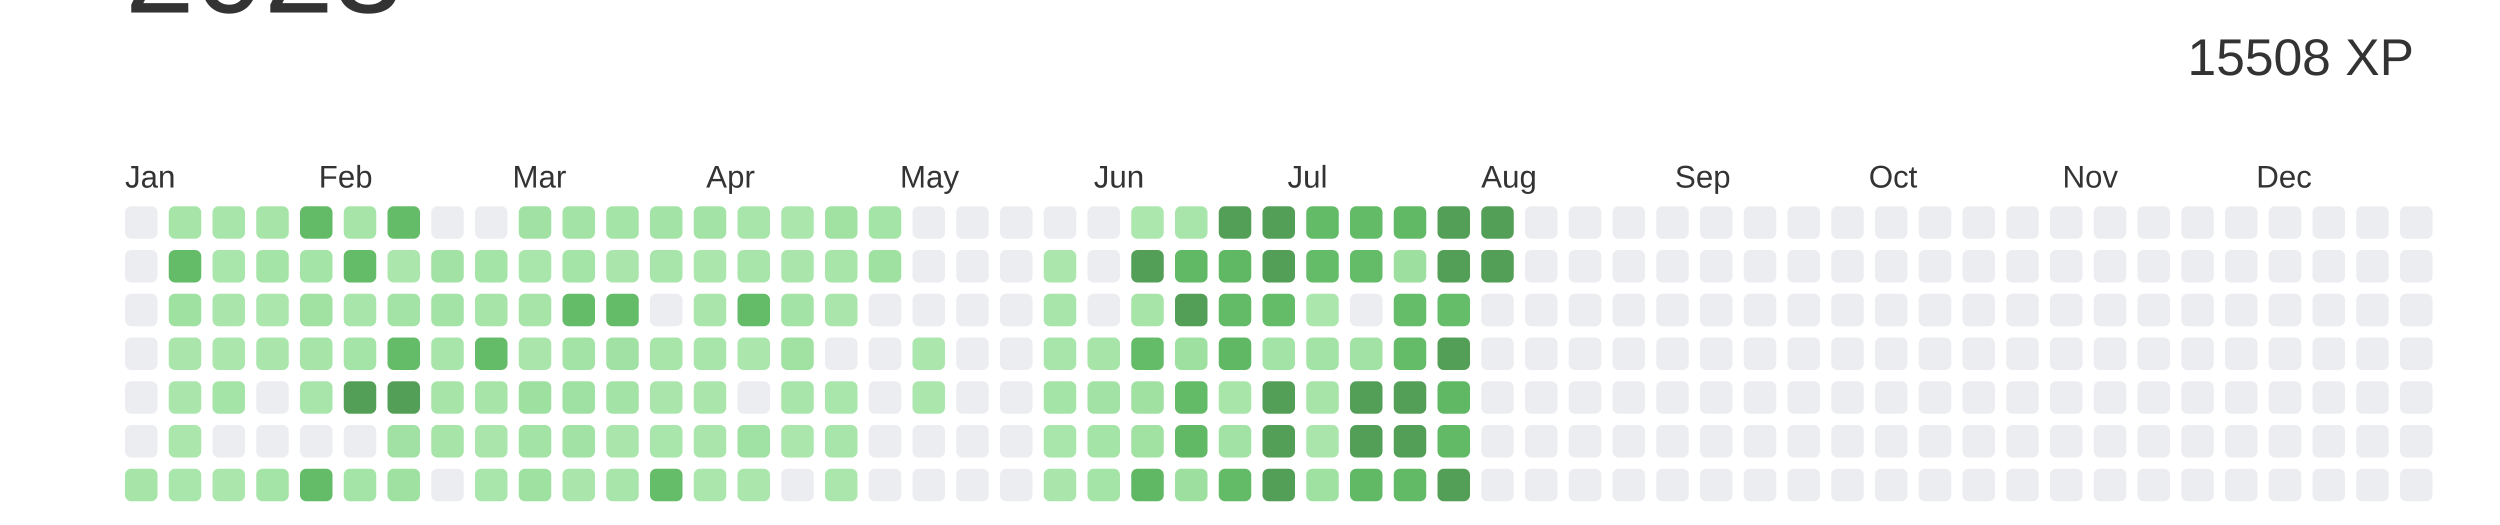
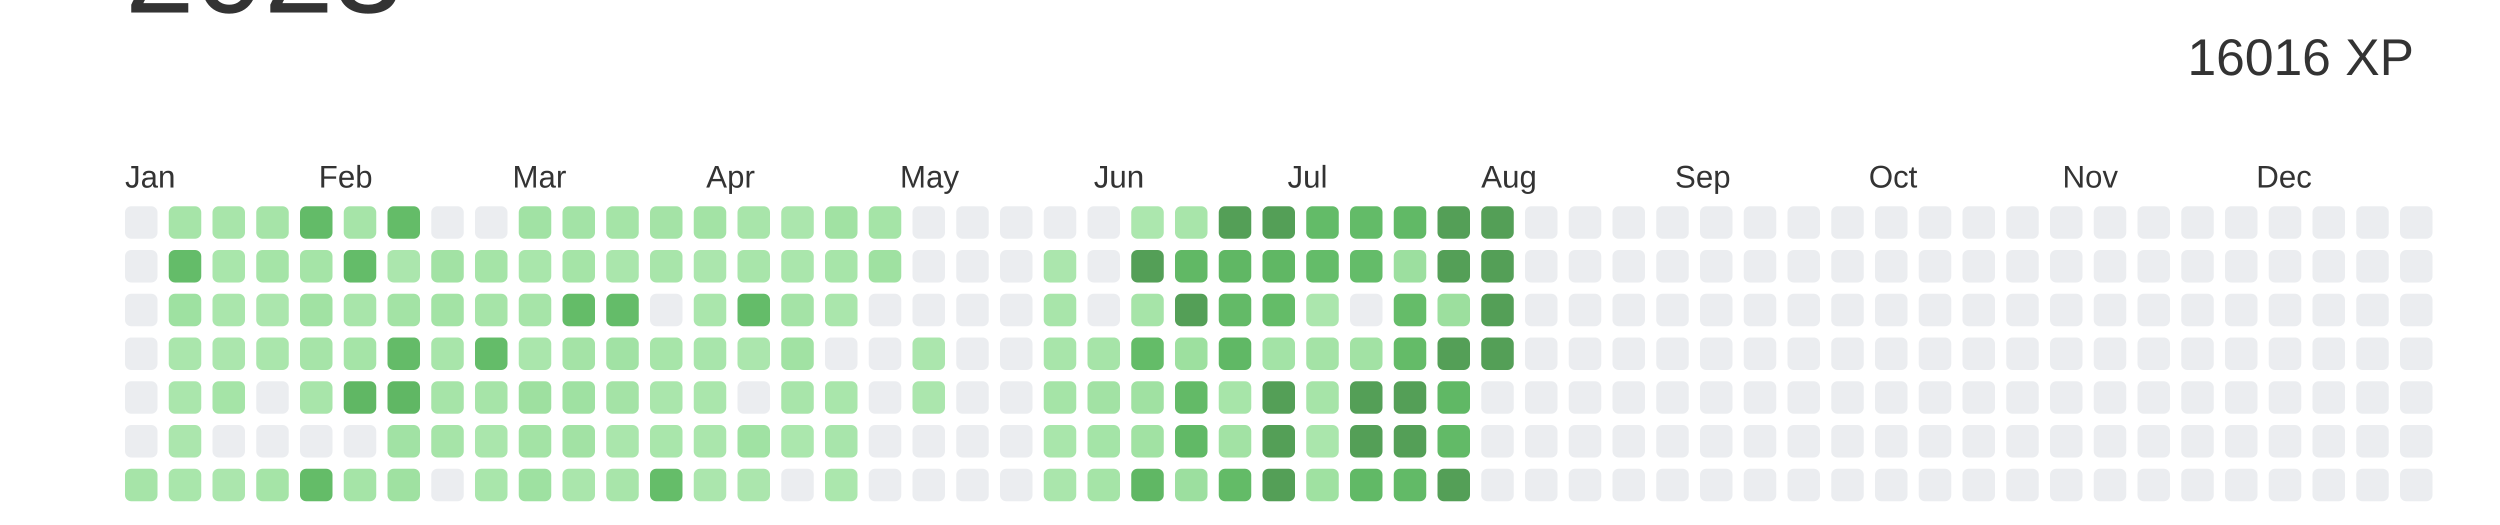
<svg xmlns="http://www.w3.org/2000/svg" baseProfile="full" height="42mm" version="1.1" viewBox="0,0,200,42" width="200mm">
  <defs />
  <rect fill="#ffffff" height="42" width="200" x="0" y="0" />
  <text alignment-baseline="hanging" fill="#333333" style="font-size:10.0px; font-family:Arial;" x="10" y="1">2023</text>
-   <text alignment-baseline="hanging" fill="#333333" style="font-size:4.125px; font-family:Arial;" x="175" y="6">15508 XP</text>
+   <text alignment-baseline="hanging" fill="#333333" style="font-size:4.125px; font-family:Arial;" x="175" y="6">16016 XP</text>
  <text fill="#333333" style="font-size:2.5px; font-family:Arial" x="10.0" y="15">Jan</text>
  <text fill="#333333" style="font-size:2.5px; font-family:Arial" x="25.5" y="15">Feb</text>
  <text fill="#333333" style="font-size:2.5px; font-family:Arial" x="41.0" y="15">Mar</text>
  <text fill="#333333" style="font-size:2.5px; font-family:Arial" x="56.5" y="15">Apr</text>
  <text fill="#333333" style="font-size:2.5px; font-family:Arial" x="72.0" y="15">May</text>
  <text fill="#333333" style="font-size:2.5px; font-family:Arial" x="87.5" y="15">Jun</text>
  <text fill="#333333" style="font-size:2.5px; font-family:Arial" x="103.0" y="15">Jul</text>
  <text fill="#333333" style="font-size:2.5px; font-family:Arial" x="118.5" y="15">Aug</text>
  <text fill="#333333" style="font-size:2.5px; font-family:Arial" x="134.0" y="15">Sep</text>
  <text fill="#333333" style="font-size:2.5px; font-family:Arial" x="149.5" y="15">Oct</text>
  <text fill="#333333" style="font-size:2.5px; font-family:Arial" x="165.0" y="15">Nov</text>
  <text fill="#333333" style="font-size:2.5px; font-family:Arial" x="180.5" y="15">Dec</text>
  <rect fill="#EBEDF0" height="2.6" rx="0.5" ry="0.5" width="2.6" x="10.0" y="16.5" />
  <rect fill="#EBEDF0" height="2.6" rx="0.5" ry="0.5" width="2.6" x="10.0" y="20.0" />
  <rect fill="#EBEDF0" height="2.6" rx="0.5" ry="0.5" width="2.6" x="10.0" y="23.5" />
  <rect fill="#EBEDF0" height="2.6" rx="0.5" ry="0.5" width="2.6" x="10.0" y="27.0" />
  <rect fill="#EBEDF0" height="2.6" rx="0.5" ry="0.5" width="2.6" x="10.0" y="30.5" />
  <rect fill="#EBEDF0" height="2.6" rx="0.5" ry="0.5" width="2.6" x="10.0" y="34.0" />
  <rect fill="#a6e4a8" height="2.6" rx="0.5" ry="0.5" width="2.6" x="10.0" y="37.5" />
  <rect fill="#a6e4a8" height="2.6" rx="0.5" ry="0.5" width="2.6" x="13.5" y="16.5" />
  <rect fill="#64bc69" height="2.6" rx="0.5" ry="0.5" width="2.6" x="13.5" y="20.0" />
  <rect fill="#9ee1a1" height="2.6" rx="0.5" ry="0.5" width="2.6" x="13.5" y="23.5" />
  <rect fill="#aae6ac" height="2.6" rx="0.5" ry="0.5" width="2.6" x="13.5" y="27.0" />
  <rect fill="#aae6ac" height="2.6" rx="0.5" ry="0.5" width="2.6" x="13.5" y="30.5" />
  <rect fill="#abe6ad" height="2.6" rx="0.5" ry="0.5" width="2.6" x="13.5" y="34.0" />
  <rect fill="#a9e6ab" height="2.6" rx="0.5" ry="0.5" width="2.6" x="13.5" y="37.5" />
  <rect fill="#a8e5aa" height="2.6" rx="0.5" ry="0.5" width="2.6" x="17.0" y="16.5" />
  <rect fill="#a9e6ab" height="2.6" rx="0.5" ry="0.5" width="2.6" x="17.0" y="20.0" />
  <rect fill="#aae6ac" height="2.6" rx="0.5" ry="0.5" width="2.6" x="17.0" y="23.5" />
  <rect fill="#abe6ad" height="2.6" rx="0.5" ry="0.5" width="2.6" x="17.0" y="27.0" />
  <rect fill="#a5e4a7" height="2.6" rx="0.5" ry="0.5" width="2.6" x="17.0" y="30.5" />
  <rect fill="#EBEDF0" height="2.6" rx="0.5" ry="0.5" width="2.6" x="17.0" y="34.0" />
  <rect fill="#abe6ad" height="2.6" rx="0.5" ry="0.5" width="2.6" x="17.0" y="37.5" />
  <rect fill="#a6e4a8" height="2.6" rx="0.5" ry="0.5" width="2.6" x="20.5" y="16.5" />
  <rect fill="#a5e4a7" height="2.6" rx="0.5" ry="0.5" width="2.6" x="20.5" y="20.0" />
  <rect fill="#abe6ad" height="2.6" rx="0.5" ry="0.5" width="2.6" x="20.5" y="23.5" />
  <rect fill="#aae6ac" height="2.6" rx="0.5" ry="0.5" width="2.6" x="20.5" y="27.0" />
  <rect fill="#EBEDF0" height="2.6" rx="0.5" ry="0.5" width="2.6" x="20.5" y="30.5" />
  <rect fill="#EBEDF0" height="2.6" rx="0.5" ry="0.5" width="2.6" x="20.5" y="34.0" />
  <rect fill="#a5e4a7" height="2.6" rx="0.5" ry="0.5" width="2.6" x="20.5" y="37.5" />
  <rect fill="#63bb68" height="2.6" rx="0.5" ry="0.5" width="2.6" x="24.0" y="16.5" />
  <rect fill="#a5e4a7" height="2.6" rx="0.5" ry="0.5" width="2.6" x="24.0" y="20.0" />
  <rect fill="#a1e2a3" height="2.6" rx="0.5" ry="0.5" width="2.6" x="24.0" y="23.5" />
  <rect fill="#a6e4a8" height="2.6" rx="0.5" ry="0.5" width="2.6" x="24.0" y="27.0" />
  <rect fill="#a8e5aa" height="2.6" rx="0.5" ry="0.5" width="2.6" x="24.0" y="30.5" />
  <rect fill="#EBEDF0" height="2.6" rx="0.5" ry="0.5" width="2.6" x="24.0" y="34.0" />
  <rect fill="#64bc68" height="2.6" rx="0.5" ry="0.5" width="2.6" x="24.0" y="37.5" />
  <rect fill="#a6e4a8" height="2.6" rx="0.5" ry="0.5" width="2.6" x="27.5" y="16.5" />
  <rect fill="#64bc69" height="2.6" rx="0.5" ry="0.5" width="2.6" x="27.5" y="20.0" />
  <rect fill="#a8e5aa" height="2.6" rx="0.5" ry="0.5" width="2.6" x="27.5" y="23.5" />
  <rect fill="#a5e4a7" height="2.6" rx="0.5" ry="0.5" width="2.6" x="27.5" y="27.0" />
-   <rect fill="#549F57" height="2.6" rx="0.5" ry="0.5" width="2.6" x="27.5" y="30.5" />
+   <rect fill="#60b764" height="2.6" rx="0.5" ry="0.5" width="2.6" x="27.5" y="30.5" />
  <rect fill="#EBEDF0" height="2.6" rx="0.5" ry="0.5" width="2.6" x="27.5" y="34.0" />
  <rect fill="#a5e4a7" height="2.6" rx="0.5" ry="0.5" width="2.6" x="27.5" y="37.5" />
  <rect fill="#64bc68" height="2.6" rx="0.5" ry="0.5" width="2.6" x="31.0" y="16.5" />
  <rect fill="#abe6ad" height="2.6" rx="0.5" ry="0.5" width="2.6" x="31.0" y="20.0" />
  <rect fill="#a3e3a5" height="2.6" rx="0.5" ry="0.5" width="2.6" x="31.0" y="23.5" />
  <rect fill="#64bb68" height="2.6" rx="0.5" ry="0.5" width="2.6" x="31.0" y="27.0" />
-   <rect fill="#549F57" height="2.6" rx="0.5" ry="0.5" width="2.6" x="31.0" y="30.5" />
+   <rect fill="#60b764" height="2.6" rx="0.5" ry="0.5" width="2.6" x="31.0" y="30.5" />
  <rect fill="#a1e2a4" height="2.6" rx="0.5" ry="0.5" width="2.6" x="31.0" y="34.0" />
  <rect fill="#9fe1a1" height="2.6" rx="0.5" ry="0.5" width="2.6" x="31.0" y="37.5" />
  <rect fill="#EBEDF0" height="2.6" rx="0.5" ry="0.5" width="2.6" x="34.5" y="16.5" />
  <rect fill="#a2e2a4" height="2.6" rx="0.5" ry="0.5" width="2.6" x="34.5" y="20.0" />
  <rect fill="#a3e3a5" height="2.6" rx="0.5" ry="0.5" width="2.6" x="34.5" y="23.5" />
  <rect fill="#a8e5aa" height="2.6" rx="0.5" ry="0.5" width="2.6" x="34.5" y="27.0" />
  <rect fill="#a6e4a8" height="2.6" rx="0.5" ry="0.5" width="2.6" x="34.5" y="30.5" />
  <rect fill="#a6e4a8" height="2.6" rx="0.5" ry="0.5" width="2.6" x="34.5" y="34.0" />
  <rect fill="#EBEDF0" height="2.6" rx="0.5" ry="0.5" width="2.6" x="34.5" y="37.5" />
  <rect fill="#EBEDF0" height="2.6" rx="0.5" ry="0.5" width="2.6" x="38.0" y="16.5" />
  <rect fill="#a5e4a7" height="2.6" rx="0.5" ry="0.5" width="2.6" x="38.0" y="20.0" />
  <rect fill="#a6e4a8" height="2.6" rx="0.5" ry="0.5" width="2.6" x="38.0" y="23.5" />
  <rect fill="#64bc69" height="2.6" rx="0.5" ry="0.5" width="2.6" x="38.0" y="27.0" />
  <rect fill="#a6e4a8" height="2.6" rx="0.5" ry="0.5" width="2.6" x="38.0" y="30.5" />
  <rect fill="#aae6ac" height="2.6" rx="0.5" ry="0.5" width="2.6" x="38.0" y="34.0" />
  <rect fill="#a9e6ab" height="2.6" rx="0.5" ry="0.5" width="2.6" x="38.0" y="37.5" />
  <rect fill="#a1e2a4" height="2.6" rx="0.5" ry="0.5" width="2.6" x="41.5" y="16.5" />
  <rect fill="#a9e6ab" height="2.6" rx="0.5" ry="0.5" width="2.6" x="41.5" y="20.0" />
  <rect fill="#a6e4a8" height="2.6" rx="0.5" ry="0.5" width="2.6" x="41.5" y="23.5" />
  <rect fill="#aae6ac" height="2.6" rx="0.5" ry="0.5" width="2.6" x="41.5" y="27.0" />
  <rect fill="#9ee0a0" height="2.6" rx="0.5" ry="0.5" width="2.6" x="41.5" y="30.5" />
  <rect fill="#a3e3a5" height="2.6" rx="0.5" ry="0.5" width="2.6" x="41.5" y="34.0" />
  <rect fill="#9ee1a1" height="2.6" rx="0.5" ry="0.5" width="2.6" x="41.5" y="37.5" />
  <rect fill="#a3e3a6" height="2.6" rx="0.5" ry="0.5" width="2.6" x="45.0" y="16.5" />
  <rect fill="#a5e4a7" height="2.6" rx="0.5" ry="0.5" width="2.6" x="45.0" y="20.0" />
  <rect fill="#64bc68" height="2.6" rx="0.5" ry="0.5" width="2.6" x="45.0" y="23.5" />
  <rect fill="#a4e3a6" height="2.6" rx="0.5" ry="0.5" width="2.6" x="45.0" y="27.0" />
  <rect fill="#9fe1a2" height="2.6" rx="0.5" ry="0.5" width="2.6" x="45.0" y="30.5" />
  <rect fill="#a2e2a4" height="2.6" rx="0.5" ry="0.5" width="2.6" x="45.0" y="34.0" />
  <rect fill="#aae6ac" height="2.6" rx="0.5" ry="0.5" width="2.6" x="45.0" y="37.5" />
  <rect fill="#a5e4a7" height="2.6" rx="0.5" ry="0.5" width="2.6" x="48.5" y="16.5" />
  <rect fill="#aae6ac" height="2.6" rx="0.5" ry="0.5" width="2.6" x="48.5" y="20.0" />
  <rect fill="#64bc69" height="2.6" rx="0.5" ry="0.5" width="2.6" x="48.5" y="23.5" />
  <rect fill="#a1e2a4" height="2.6" rx="0.5" ry="0.5" width="2.6" x="48.5" y="27.0" />
  <rect fill="#a4e3a6" height="2.6" rx="0.5" ry="0.5" width="2.6" x="48.5" y="30.5" />
  <rect fill="#aae6ac" height="2.6" rx="0.5" ry="0.5" width="2.6" x="48.5" y="34.0" />
  <rect fill="#a8e5aa" height="2.6" rx="0.5" ry="0.5" width="2.6" x="48.5" y="37.5" />
  <rect fill="#a4e3a6" height="2.6" rx="0.5" ry="0.5" width="2.6" x="52.0" y="16.5" />
  <rect fill="#a8e5aa" height="2.6" rx="0.5" ry="0.5" width="2.6" x="52.0" y="20.0" />
  <rect fill="#EBEDF0" height="2.6" rx="0.5" ry="0.5" width="2.6" x="52.0" y="23.5" />
  <rect fill="#a7e5a9" height="2.6" rx="0.5" ry="0.5" width="2.6" x="52.0" y="27.0" />
  <rect fill="#aae6ac" height="2.6" rx="0.5" ry="0.5" width="2.6" x="52.0" y="30.5" />
  <rect fill="#a9e6ab" height="2.6" rx="0.5" ry="0.5" width="2.6" x="52.0" y="34.0" />
  <rect fill="#65bd69" height="2.6" rx="0.5" ry="0.5" width="2.6" x="52.0" y="37.5" />
  <rect fill="#a3e3a5" height="2.6" rx="0.5" ry="0.5" width="2.6" x="55.5" y="16.5" />
  <rect fill="#abe6ad" height="2.6" rx="0.5" ry="0.5" width="2.6" x="55.5" y="20.0" />
  <rect fill="#aae6ac" height="2.6" rx="0.5" ry="0.5" width="2.6" x="55.5" y="23.5" />
  <rect fill="#a8e5ab" height="2.6" rx="0.5" ry="0.5" width="2.6" x="55.5" y="27.0" />
  <rect fill="#aae6ac" height="2.6" rx="0.5" ry="0.5" width="2.6" x="55.5" y="30.5" />
  <rect fill="#aae6ac" height="2.6" rx="0.5" ry="0.5" width="2.6" x="55.5" y="34.0" />
  <rect fill="#abe6ad" height="2.6" rx="0.5" ry="0.5" width="2.6" x="55.5" y="37.5" />
  <rect fill="#a8e5aa" height="2.6" rx="0.5" ry="0.5" width="2.6" x="59.0" y="16.5" />
  <rect fill="#a8e5aa" height="2.6" rx="0.5" ry="0.5" width="2.6" x="59.0" y="20.0" />
  <rect fill="#64bc69" height="2.6" rx="0.5" ry="0.5" width="2.6" x="59.0" y="23.5" />
  <rect fill="#abe6ad" height="2.6" rx="0.5" ry="0.5" width="2.6" x="59.0" y="27.0" />
  <rect fill="#EBEDF0" height="2.6" rx="0.5" ry="0.5" width="2.6" x="59.0" y="30.5" />
  <rect fill="#a0e2a3" height="2.6" rx="0.5" ry="0.5" width="2.6" x="59.0" y="34.0" />
  <rect fill="#abe6ad" height="2.6" rx="0.5" ry="0.5" width="2.6" x="59.0" y="37.5" />
  <rect fill="#abe6ad" height="2.6" rx="0.5" ry="0.5" width="2.6" x="62.5" y="16.5" />
  <rect fill="#aae6ac" height="2.6" rx="0.5" ry="0.5" width="2.6" x="62.5" y="20.0" />
  <rect fill="#a4e3a6" height="2.6" rx="0.5" ry="0.5" width="2.6" x="62.5" y="23.5" />
  <rect fill="#a1e2a3" height="2.6" rx="0.5" ry="0.5" width="2.6" x="62.5" y="27.0" />
  <rect fill="#a8e5aa" height="2.6" rx="0.5" ry="0.5" width="2.6" x="62.5" y="30.5" />
  <rect fill="#abe7ad" height="2.6" rx="0.5" ry="0.5" width="2.6" x="62.5" y="34.0" />
  <rect fill="#EBEDF0" height="2.6" rx="0.5" ry="0.5" width="2.6" x="62.5" y="37.5" />
  <rect fill="#a1e2a3" height="2.6" rx="0.5" ry="0.5" width="2.6" x="66.0" y="16.5" />
  <rect fill="#a7e5a9" height="2.6" rx="0.5" ry="0.5" width="2.6" x="66.0" y="20.0" />
  <rect fill="#aae6ac" height="2.6" rx="0.5" ry="0.5" width="2.6" x="66.0" y="23.5" />
  <rect fill="#EBEDF0" height="2.6" rx="0.5" ry="0.5" width="2.6" x="66.0" y="27.0" />
  <rect fill="#a9e6ab" height="2.6" rx="0.5" ry="0.5" width="2.6" x="66.0" y="30.5" />
  <rect fill="#a8e5ab" height="2.6" rx="0.5" ry="0.5" width="2.6" x="66.0" y="34.0" />
  <rect fill="#abe7ad" height="2.6" rx="0.5" ry="0.5" width="2.6" x="66.0" y="37.5" />
  <rect fill="#a5e4a7" height="2.6" rx="0.5" ry="0.5" width="2.6" x="69.5" y="16.5" />
  <rect fill="#9fe1a1" height="2.6" rx="0.5" ry="0.5" width="2.6" x="69.5" y="20.0" />
  <rect fill="#EBEDF0" height="2.6" rx="0.5" ry="0.5" width="2.6" x="69.5" y="23.5" />
  <rect fill="#EBEDF0" height="2.6" rx="0.5" ry="0.5" width="2.6" x="69.5" y="27.0" />
  <rect fill="#EBEDF0" height="2.6" rx="0.5" ry="0.5" width="2.6" x="69.5" y="30.5" />
  <rect fill="#EBEDF0" height="2.6" rx="0.5" ry="0.5" width="2.6" x="69.5" y="34.0" />
  <rect fill="#EBEDF0" height="2.6" rx="0.5" ry="0.5" width="2.6" x="69.5" y="37.5" />
  <rect fill="#EBEDF0" height="2.6" rx="0.5" ry="0.5" width="2.6" x="73.0" y="16.5" />
  <rect fill="#EBEDF0" height="2.6" rx="0.5" ry="0.5" width="2.6" x="73.0" y="20.0" />
  <rect fill="#EBEDF0" height="2.6" rx="0.5" ry="0.5" width="2.6" x="73.0" y="23.5" />
  <rect fill="#abe6ad" height="2.6" rx="0.5" ry="0.5" width="2.6" x="73.0" y="27.0" />
  <rect fill="#abe6ad" height="2.6" rx="0.5" ry="0.5" width="2.6" x="73.0" y="30.5" />
  <rect fill="#EBEDF0" height="2.6" rx="0.5" ry="0.5" width="2.6" x="73.0" y="34.0" />
  <rect fill="#EBEDF0" height="2.6" rx="0.5" ry="0.5" width="2.6" x="73.0" y="37.5" />
  <rect fill="#EBEDF0" height="2.6" rx="0.5" ry="0.5" width="2.6" x="76.5" y="16.5" />
  <rect fill="#EBEDF0" height="2.6" rx="0.5" ry="0.5" width="2.6" x="76.5" y="20.0" />
  <rect fill="#EBEDF0" height="2.6" rx="0.5" ry="0.5" width="2.6" x="76.5" y="23.5" />
  <rect fill="#EBEDF0" height="2.6" rx="0.5" ry="0.5" width="2.6" x="76.5" y="27.0" />
  <rect fill="#EBEDF0" height="2.6" rx="0.5" ry="0.5" width="2.6" x="76.5" y="30.5" />
  <rect fill="#EBEDF0" height="2.6" rx="0.5" ry="0.5" width="2.6" x="76.5" y="34.0" />
  <rect fill="#EBEDF0" height="2.6" rx="0.5" ry="0.5" width="2.6" x="76.5" y="37.5" />
  <rect fill="#EBEDF0" height="2.6" rx="0.5" ry="0.5" width="2.6" x="80.0" y="16.5" />
  <rect fill="#EBEDF0" height="2.6" rx="0.5" ry="0.5" width="2.6" x="80.0" y="20.0" />
  <rect fill="#EBEDF0" height="2.6" rx="0.5" ry="0.5" width="2.6" x="80.0" y="23.5" />
  <rect fill="#EBEDF0" height="2.6" rx="0.5" ry="0.5" width="2.6" x="80.0" y="27.0" />
  <rect fill="#EBEDF0" height="2.6" rx="0.5" ry="0.5" width="2.6" x="80.0" y="30.5" />
  <rect fill="#EBEDF0" height="2.6" rx="0.5" ry="0.5" width="2.6" x="80.0" y="34.0" />
  <rect fill="#EBEDF0" height="2.6" rx="0.5" ry="0.5" width="2.6" x="80.0" y="37.5" />
  <rect fill="#EBEDF0" height="2.6" rx="0.5" ry="0.5" width="2.6" x="83.5" y="16.5" />
  <rect fill="#abe6ad" height="2.6" rx="0.5" ry="0.5" width="2.6" x="83.5" y="20.0" />
  <rect fill="#a8e5aa" height="2.6" rx="0.5" ry="0.5" width="2.6" x="83.5" y="23.5" />
  <rect fill="#a8e5aa" height="2.6" rx="0.5" ry="0.5" width="2.6" x="83.5" y="27.0" />
  <rect fill="#a5e4a7" height="2.6" rx="0.5" ry="0.5" width="2.6" x="83.5" y="30.5" />
  <rect fill="#a9e6ab" height="2.6" rx="0.5" ry="0.5" width="2.6" x="83.5" y="34.0" />
  <rect fill="#aae6ac" height="2.6" rx="0.5" ry="0.5" width="2.6" x="83.5" y="37.5" />
  <rect fill="#EBEDF0" height="2.6" rx="0.5" ry="0.5" width="2.6" x="87.0" y="16.5" />
  <rect fill="#EBEDF0" height="2.6" rx="0.5" ry="0.5" width="2.6" x="87.0" y="20.0" />
  <rect fill="#EBEDF0" height="2.6" rx="0.5" ry="0.5" width="2.6" x="87.0" y="23.5" />
  <rect fill="#a6e4a8" height="2.6" rx="0.5" ry="0.5" width="2.6" x="87.0" y="27.0" />
  <rect fill="#a2e2a4" height="2.6" rx="0.5" ry="0.5" width="2.6" x="87.0" y="30.5" />
  <rect fill="#a4e4a7" height="2.6" rx="0.5" ry="0.5" width="2.6" x="87.0" y="34.0" />
  <rect fill="#a5e4a7" height="2.6" rx="0.5" ry="0.5" width="2.6" x="87.0" y="37.5" />
  <rect fill="#ace7ae" height="2.6" rx="0.5" ry="0.5" width="2.6" x="90.5" y="16.5" />
  <rect fill="#549F57" height="2.6" rx="0.5" ry="0.5" width="2.6" x="90.5" y="20.0" />
  <rect fill="#a6e4a8" height="2.6" rx="0.5" ry="0.5" width="2.6" x="90.5" y="23.5" />
  <rect fill="#64bc68" height="2.6" rx="0.5" ry="0.5" width="2.6" x="90.5" y="27.0" />
  <rect fill="#a0e1a2" height="2.6" rx="0.5" ry="0.5" width="2.6" x="90.5" y="30.5" />
  <rect fill="#a1e2a3" height="2.6" rx="0.5" ry="0.5" width="2.6" x="90.5" y="34.0" />
  <rect fill="#60b764" height="2.6" rx="0.5" ry="0.5" width="2.6" x="90.5" y="37.5" />
  <rect fill="#a8e5aa" height="2.6" rx="0.5" ry="0.5" width="2.6" x="94.0" y="16.5" />
  <rect fill="#61b865" height="2.6" rx="0.5" ry="0.5" width="2.6" x="94.0" y="20.0" />
  <rect fill="#549F57" height="2.6" rx="0.5" ry="0.5" width="2.6" x="94.0" y="23.5" />
  <rect fill="#9de09f" height="2.6" rx="0.5" ry="0.5" width="2.6" x="94.0" y="27.0" />
  <rect fill="#63ba67" height="2.6" rx="0.5" ry="0.5" width="2.6" x="94.0" y="30.5" />
  <rect fill="#61b966" height="2.6" rx="0.5" ry="0.5" width="2.6" x="94.0" y="34.0" />
  <rect fill="#9cdf9f" height="2.6" rx="0.5" ry="0.5" width="2.6" x="94.0" y="37.5" />
  <rect fill="#549F57" height="2.6" rx="0.5" ry="0.5" width="2.6" x="97.5" y="16.5" />
  <rect fill="#60b764" height="2.6" rx="0.5" ry="0.5" width="2.6" x="97.5" y="20.0" />
  <rect fill="#63ba67" height="2.6" rx="0.5" ry="0.5" width="2.6" x="97.5" y="23.5" />
  <rect fill="#60b865" height="2.6" rx="0.5" ry="0.5" width="2.6" x="97.5" y="27.0" />
  <rect fill="#a7e5a9" height="2.6" rx="0.5" ry="0.5" width="2.6" x="97.5" y="30.5" />
  <rect fill="#a2e2a4" height="2.6" rx="0.5" ry="0.5" width="2.6" x="97.5" y="34.0" />
  <rect fill="#63bb67" height="2.6" rx="0.5" ry="0.5" width="2.6" x="97.5" y="37.5" />
  <rect fill="#549F57" height="2.6" rx="0.5" ry="0.5" width="2.6" x="101.0" y="16.5" />
-   <rect fill="#549F57" height="2.6" rx="0.5" ry="0.5" width="2.6" x="101.0" y="20.0" />
+   <rect fill="#60b764" height="2.6" rx="0.5" ry="0.5" width="2.6" x="101.0" y="20.0" />
  <rect fill="#64bc68" height="2.6" rx="0.5" ry="0.5" width="2.6" x="101.0" y="23.5" />
  <rect fill="#a3e3a6" height="2.6" rx="0.5" ry="0.5" width="2.6" x="101.0" y="27.0" />
  <rect fill="#549F57" height="2.6" rx="0.5" ry="0.5" width="2.6" x="101.0" y="30.5" />
  <rect fill="#549F57" height="2.6" rx="0.5" ry="0.5" width="2.6" x="101.0" y="34.0" />
  <rect fill="#549F57" height="2.6" rx="0.5" ry="0.5" width="2.6" x="101.0" y="37.5" />
  <rect fill="#63bb68" height="2.6" rx="0.5" ry="0.5" width="2.6" x="104.5" y="16.5" />
  <rect fill="#64bc69" height="2.6" rx="0.5" ry="0.5" width="2.6" x="104.5" y="20.0" />
  <rect fill="#abe6ad" height="2.6" rx="0.5" ry="0.5" width="2.6" x="104.5" y="23.5" />
  <rect fill="#a4e3a6" height="2.6" rx="0.5" ry="0.5" width="2.6" x="104.5" y="27.0" />
  <rect fill="#a6e4a8" height="2.6" rx="0.5" ry="0.5" width="2.6" x="104.5" y="30.5" />
  <rect fill="#aae6ac" height="2.6" rx="0.5" ry="0.5" width="2.6" x="104.5" y="34.0" />
  <rect fill="#9fe1a1" height="2.6" rx="0.5" ry="0.5" width="2.6" x="104.5" y="37.5" />
  <rect fill="#63bb68" height="2.6" rx="0.5" ry="0.5" width="2.6" x="108.0" y="16.5" />
  <rect fill="#64bc69" height="2.6" rx="0.5" ry="0.5" width="2.6" x="108.0" y="20.0" />
  <rect fill="#EBEDF0" height="2.6" rx="0.5" ry="0.5" width="2.6" x="108.0" y="23.5" />
  <rect fill="#a2e2a4" height="2.6" rx="0.5" ry="0.5" width="2.6" x="108.0" y="27.0" />
  <rect fill="#549F57" height="2.6" rx="0.5" ry="0.5" width="2.6" x="108.0" y="30.5" />
  <rect fill="#549F57" height="2.6" rx="0.5" ry="0.5" width="2.6" x="108.0" y="34.0" />
  <rect fill="#61b966" height="2.6" rx="0.5" ry="0.5" width="2.6" x="108.0" y="37.5" />
  <rect fill="#61b966" height="2.6" rx="0.5" ry="0.5" width="2.6" x="111.5" y="16.5" />
  <rect fill="#9cdf9f" height="2.6" rx="0.5" ry="0.5" width="2.6" x="111.5" y="20.0" />
  <rect fill="#65bc69" height="2.6" rx="0.5" ry="0.5" width="2.6" x="111.5" y="23.5" />
  <rect fill="#64bb68" height="2.6" rx="0.5" ry="0.5" width="2.6" x="111.5" y="27.0" />
  <rect fill="#549F57" height="2.6" rx="0.5" ry="0.5" width="2.6" x="111.5" y="30.5" />
  <rect fill="#549F57" height="2.6" rx="0.5" ry="0.5" width="2.6" x="111.5" y="34.0" />
  <rect fill="#62ba67" height="2.6" rx="0.5" ry="0.5" width="2.6" x="111.5" y="37.5" />
  <rect fill="#549F57" height="2.6" rx="0.5" ry="0.5" width="2.6" x="115.0" y="16.5" />
  <rect fill="#549F57" height="2.6" rx="0.5" ry="0.5" width="2.6" x="115.0" y="20.0" />
-   <rect fill="#65bd6a" height="2.6" rx="0.5" ry="0.5" width="2.6" x="115.0" y="23.5" />
+   <rect fill="#9cdf9e" height="2.6" rx="0.5" ry="0.5" width="2.6" x="115.0" y="23.5" />
  <rect fill="#549F57" height="2.6" rx="0.5" ry="0.5" width="2.6" x="115.0" y="27.0" />
  <rect fill="#60b865" height="2.6" rx="0.5" ry="0.5" width="2.6" x="115.0" y="30.5" />
  <rect fill="#62ba67" height="2.6" rx="0.5" ry="0.5" width="2.6" x="115.0" y="34.0" />
  <rect fill="#549F57" height="2.6" rx="0.5" ry="0.5" width="2.6" x="115.0" y="37.5" />
  <rect fill="#549F57" height="2.6" rx="0.5" ry="0.5" width="2.6" x="118.5" y="16.5" />
  <rect fill="#549F57" height="2.6" rx="0.5" ry="0.5" width="2.6" x="118.5" y="20.0" />
-   <rect fill="#EBEDF0" height="2.6" rx="0.5" ry="0.5" width="2.6" x="118.5" y="23.5" />
-   <rect fill="#EBEDF0" height="2.6" rx="0.5" ry="0.5" width="2.6" x="118.5" y="27.0" />
+   <rect fill="#549F57" height="2.6" rx="0.5" ry="0.5" width="2.6" x="118.5" y="23.5" />
+   <rect fill="#549F57" height="2.6" rx="0.5" ry="0.5" width="2.6" x="118.5" y="27.0" />
  <rect fill="#EBEDF0" height="2.6" rx="0.5" ry="0.5" width="2.6" x="118.5" y="30.5" />
  <rect fill="#EBEDF0" height="2.6" rx="0.5" ry="0.5" width="2.6" x="118.5" y="34.0" />
  <rect fill="#EBEDF0" height="2.6" rx="0.5" ry="0.5" width="2.6" x="118.5" y="37.5" />
  <rect fill="#EBEDF0" height="2.6" rx="0.5" ry="0.5" width="2.6" x="122.0" y="16.5" />
  <rect fill="#EBEDF0" height="2.6" rx="0.5" ry="0.5" width="2.6" x="122.0" y="20.0" />
  <rect fill="#EBEDF0" height="2.6" rx="0.5" ry="0.5" width="2.6" x="122.0" y="23.5" />
  <rect fill="#EBEDF0" height="2.6" rx="0.5" ry="0.5" width="2.6" x="122.0" y="27.0" />
  <rect fill="#EBEDF0" height="2.6" rx="0.5" ry="0.5" width="2.6" x="122.0" y="30.5" />
  <rect fill="#EBEDF0" height="2.6" rx="0.5" ry="0.5" width="2.6" x="122.0" y="34.0" />
  <rect fill="#EBEDF0" height="2.6" rx="0.5" ry="0.5" width="2.6" x="122.0" y="37.5" />
  <rect fill="#EBEDF0" height="2.6" rx="0.5" ry="0.5" width="2.6" x="125.5" y="16.5" />
  <rect fill="#EBEDF0" height="2.6" rx="0.5" ry="0.5" width="2.6" x="125.5" y="20.0" />
  <rect fill="#EBEDF0" height="2.6" rx="0.5" ry="0.5" width="2.6" x="125.5" y="23.5" />
  <rect fill="#EBEDF0" height="2.6" rx="0.5" ry="0.5" width="2.6" x="125.5" y="27.0" />
  <rect fill="#EBEDF0" height="2.6" rx="0.5" ry="0.5" width="2.6" x="125.5" y="30.5" />
  <rect fill="#EBEDF0" height="2.6" rx="0.5" ry="0.5" width="2.6" x="125.5" y="34.0" />
  <rect fill="#EBEDF0" height="2.6" rx="0.5" ry="0.5" width="2.6" x="125.5" y="37.5" />
  <rect fill="#EBEDF0" height="2.6" rx="0.5" ry="0.5" width="2.6" x="129.0" y="16.5" />
  <rect fill="#EBEDF0" height="2.6" rx="0.5" ry="0.5" width="2.6" x="129.0" y="20.0" />
  <rect fill="#EBEDF0" height="2.6" rx="0.5" ry="0.5" width="2.6" x="129.0" y="23.5" />
  <rect fill="#EBEDF0" height="2.6" rx="0.5" ry="0.5" width="2.6" x="129.0" y="27.0" />
  <rect fill="#EBEDF0" height="2.6" rx="0.5" ry="0.5" width="2.6" x="129.0" y="30.5" />
  <rect fill="#EBEDF0" height="2.6" rx="0.5" ry="0.5" width="2.6" x="129.0" y="34.0" />
  <rect fill="#EBEDF0" height="2.6" rx="0.5" ry="0.5" width="2.6" x="129.0" y="37.5" />
  <rect fill="#EBEDF0" height="2.6" rx="0.5" ry="0.5" width="2.6" x="132.5" y="16.5" />
  <rect fill="#EBEDF0" height="2.6" rx="0.5" ry="0.5" width="2.6" x="132.5" y="20.0" />
  <rect fill="#EBEDF0" height="2.6" rx="0.5" ry="0.5" width="2.6" x="132.5" y="23.5" />
  <rect fill="#EBEDF0" height="2.6" rx="0.5" ry="0.5" width="2.6" x="132.5" y="27.0" />
  <rect fill="#EBEDF0" height="2.6" rx="0.5" ry="0.5" width="2.6" x="132.5" y="30.5" />
  <rect fill="#EBEDF0" height="2.6" rx="0.5" ry="0.5" width="2.6" x="132.5" y="34.0" />
  <rect fill="#EBEDF0" height="2.6" rx="0.5" ry="0.5" width="2.6" x="132.5" y="37.5" />
  <rect fill="#EBEDF0" height="2.6" rx="0.5" ry="0.5" width="2.6" x="136.0" y="16.5" />
  <rect fill="#EBEDF0" height="2.6" rx="0.5" ry="0.5" width="2.6" x="136.0" y="20.0" />
  <rect fill="#EBEDF0" height="2.6" rx="0.5" ry="0.5" width="2.6" x="136.0" y="23.5" />
  <rect fill="#EBEDF0" height="2.6" rx="0.5" ry="0.5" width="2.6" x="136.0" y="27.0" />
  <rect fill="#EBEDF0" height="2.6" rx="0.5" ry="0.5" width="2.6" x="136.0" y="30.5" />
  <rect fill="#EBEDF0" height="2.6" rx="0.5" ry="0.5" width="2.6" x="136.0" y="34.0" />
  <rect fill="#EBEDF0" height="2.6" rx="0.5" ry="0.5" width="2.6" x="136.0" y="37.5" />
  <rect fill="#EBEDF0" height="2.6" rx="0.5" ry="0.5" width="2.6" x="139.5" y="16.5" />
  <rect fill="#EBEDF0" height="2.6" rx="0.5" ry="0.5" width="2.6" x="139.5" y="20.0" />
  <rect fill="#EBEDF0" height="2.6" rx="0.5" ry="0.5" width="2.6" x="139.5" y="23.5" />
  <rect fill="#EBEDF0" height="2.6" rx="0.5" ry="0.5" width="2.6" x="139.5" y="27.0" />
  <rect fill="#EBEDF0" height="2.6" rx="0.5" ry="0.5" width="2.6" x="139.5" y="30.5" />
  <rect fill="#EBEDF0" height="2.6" rx="0.5" ry="0.5" width="2.6" x="139.5" y="34.0" />
  <rect fill="#EBEDF0" height="2.6" rx="0.5" ry="0.5" width="2.6" x="139.5" y="37.5" />
  <rect fill="#EBEDF0" height="2.6" rx="0.5" ry="0.5" width="2.6" x="143.0" y="16.5" />
  <rect fill="#EBEDF0" height="2.6" rx="0.5" ry="0.5" width="2.6" x="143.0" y="20.0" />
  <rect fill="#EBEDF0" height="2.6" rx="0.5" ry="0.5" width="2.6" x="143.0" y="23.5" />
  <rect fill="#EBEDF0" height="2.6" rx="0.5" ry="0.5" width="2.6" x="143.0" y="27.0" />
  <rect fill="#EBEDF0" height="2.6" rx="0.5" ry="0.5" width="2.6" x="143.0" y="30.5" />
  <rect fill="#EBEDF0" height="2.6" rx="0.5" ry="0.5" width="2.6" x="143.0" y="34.0" />
  <rect fill="#EBEDF0" height="2.6" rx="0.5" ry="0.5" width="2.6" x="143.0" y="37.5" />
  <rect fill="#EBEDF0" height="2.6" rx="0.5" ry="0.5" width="2.6" x="146.5" y="16.5" />
  <rect fill="#EBEDF0" height="2.6" rx="0.5" ry="0.5" width="2.6" x="146.5" y="20.0" />
  <rect fill="#EBEDF0" height="2.6" rx="0.5" ry="0.5" width="2.6" x="146.5" y="23.5" />
  <rect fill="#EBEDF0" height="2.6" rx="0.5" ry="0.5" width="2.6" x="146.5" y="27.0" />
  <rect fill="#EBEDF0" height="2.6" rx="0.5" ry="0.5" width="2.6" x="146.5" y="30.5" />
  <rect fill="#EBEDF0" height="2.6" rx="0.5" ry="0.5" width="2.6" x="146.5" y="34.0" />
  <rect fill="#EBEDF0" height="2.6" rx="0.5" ry="0.5" width="2.6" x="146.5" y="37.5" />
  <rect fill="#EBEDF0" height="2.6" rx="0.5" ry="0.5" width="2.6" x="150.0" y="16.5" />
  <rect fill="#EBEDF0" height="2.6" rx="0.5" ry="0.5" width="2.6" x="150.0" y="20.0" />
  <rect fill="#EBEDF0" height="2.6" rx="0.5" ry="0.5" width="2.6" x="150.0" y="23.5" />
  <rect fill="#EBEDF0" height="2.6" rx="0.5" ry="0.5" width="2.6" x="150.0" y="27.0" />
  <rect fill="#EBEDF0" height="2.6" rx="0.5" ry="0.5" width="2.6" x="150.0" y="30.5" />
  <rect fill="#EBEDF0" height="2.6" rx="0.5" ry="0.5" width="2.6" x="150.0" y="34.0" />
  <rect fill="#EBEDF0" height="2.6" rx="0.5" ry="0.5" width="2.6" x="150.0" y="37.5" />
  <rect fill="#EBEDF0" height="2.6" rx="0.5" ry="0.5" width="2.6" x="153.5" y="16.5" />
  <rect fill="#EBEDF0" height="2.6" rx="0.5" ry="0.5" width="2.6" x="153.5" y="20.0" />
  <rect fill="#EBEDF0" height="2.6" rx="0.5" ry="0.5" width="2.6" x="153.5" y="23.5" />
  <rect fill="#EBEDF0" height="2.6" rx="0.5" ry="0.5" width="2.6" x="153.5" y="27.0" />
  <rect fill="#EBEDF0" height="2.6" rx="0.5" ry="0.5" width="2.6" x="153.5" y="30.5" />
  <rect fill="#EBEDF0" height="2.6" rx="0.5" ry="0.5" width="2.6" x="153.5" y="34.0" />
  <rect fill="#EBEDF0" height="2.6" rx="0.5" ry="0.5" width="2.6" x="153.5" y="37.5" />
  <rect fill="#EBEDF0" height="2.6" rx="0.5" ry="0.5" width="2.6" x="157.0" y="16.5" />
  <rect fill="#EBEDF0" height="2.6" rx="0.5" ry="0.5" width="2.6" x="157.0" y="20.0" />
  <rect fill="#EBEDF0" height="2.6" rx="0.5" ry="0.5" width="2.6" x="157.0" y="23.5" />
  <rect fill="#EBEDF0" height="2.6" rx="0.5" ry="0.5" width="2.6" x="157.0" y="27.0" />
  <rect fill="#EBEDF0" height="2.6" rx="0.5" ry="0.5" width="2.6" x="157.0" y="30.5" />
  <rect fill="#EBEDF0" height="2.6" rx="0.5" ry="0.5" width="2.6" x="157.0" y="34.0" />
  <rect fill="#EBEDF0" height="2.6" rx="0.5" ry="0.5" width="2.6" x="157.0" y="37.5" />
  <rect fill="#EBEDF0" height="2.6" rx="0.5" ry="0.5" width="2.6" x="160.5" y="16.5" />
  <rect fill="#EBEDF0" height="2.6" rx="0.5" ry="0.5" width="2.6" x="160.5" y="20.0" />
  <rect fill="#EBEDF0" height="2.6" rx="0.5" ry="0.5" width="2.6" x="160.5" y="23.5" />
  <rect fill="#EBEDF0" height="2.6" rx="0.5" ry="0.5" width="2.6" x="160.5" y="27.0" />
  <rect fill="#EBEDF0" height="2.6" rx="0.5" ry="0.5" width="2.6" x="160.5" y="30.5" />
  <rect fill="#EBEDF0" height="2.6" rx="0.5" ry="0.5" width="2.6" x="160.5" y="34.0" />
  <rect fill="#EBEDF0" height="2.6" rx="0.5" ry="0.5" width="2.6" x="160.5" y="37.5" />
  <rect fill="#EBEDF0" height="2.6" rx="0.5" ry="0.5" width="2.6" x="164.0" y="16.5" />
  <rect fill="#EBEDF0" height="2.6" rx="0.5" ry="0.5" width="2.6" x="164.0" y="20.0" />
  <rect fill="#EBEDF0" height="2.6" rx="0.5" ry="0.5" width="2.6" x="164.0" y="23.5" />
  <rect fill="#EBEDF0" height="2.6" rx="0.5" ry="0.5" width="2.6" x="164.0" y="27.0" />
  <rect fill="#EBEDF0" height="2.6" rx="0.5" ry="0.5" width="2.6" x="164.0" y="30.5" />
  <rect fill="#EBEDF0" height="2.6" rx="0.5" ry="0.5" width="2.6" x="164.0" y="34.0" />
  <rect fill="#EBEDF0" height="2.6" rx="0.5" ry="0.5" width="2.6" x="164.0" y="37.5" />
  <rect fill="#EBEDF0" height="2.6" rx="0.5" ry="0.5" width="2.6" x="167.5" y="16.5" />
  <rect fill="#EBEDF0" height="2.6" rx="0.5" ry="0.5" width="2.6" x="167.5" y="20.0" />
  <rect fill="#EBEDF0" height="2.6" rx="0.5" ry="0.5" width="2.6" x="167.5" y="23.5" />
  <rect fill="#EBEDF0" height="2.6" rx="0.5" ry="0.5" width="2.6" x="167.5" y="27.0" />
  <rect fill="#EBEDF0" height="2.6" rx="0.5" ry="0.5" width="2.6" x="167.5" y="30.5" />
  <rect fill="#EBEDF0" height="2.6" rx="0.5" ry="0.5" width="2.6" x="167.5" y="34.0" />
  <rect fill="#EBEDF0" height="2.6" rx="0.5" ry="0.5" width="2.6" x="167.5" y="37.5" />
  <rect fill="#EBEDF0" height="2.6" rx="0.5" ry="0.5" width="2.6" x="171.0" y="16.5" />
  <rect fill="#EBEDF0" height="2.6" rx="0.5" ry="0.5" width="2.6" x="171.0" y="20.0" />
  <rect fill="#EBEDF0" height="2.6" rx="0.5" ry="0.5" width="2.6" x="171.0" y="23.5" />
  <rect fill="#EBEDF0" height="2.6" rx="0.5" ry="0.5" width="2.6" x="171.0" y="27.0" />
  <rect fill="#EBEDF0" height="2.6" rx="0.5" ry="0.5" width="2.6" x="171.0" y="30.5" />
  <rect fill="#EBEDF0" height="2.6" rx="0.5" ry="0.5" width="2.6" x="171.0" y="34.0" />
  <rect fill="#EBEDF0" height="2.6" rx="0.5" ry="0.5" width="2.6" x="171.0" y="37.5" />
  <rect fill="#EBEDF0" height="2.6" rx="0.5" ry="0.5" width="2.6" x="174.5" y="16.5" />
  <rect fill="#EBEDF0" height="2.6" rx="0.5" ry="0.5" width="2.6" x="174.5" y="20.0" />
  <rect fill="#EBEDF0" height="2.6" rx="0.5" ry="0.5" width="2.6" x="174.5" y="23.5" />
  <rect fill="#EBEDF0" height="2.6" rx="0.5" ry="0.5" width="2.6" x="174.5" y="27.0" />
  <rect fill="#EBEDF0" height="2.6" rx="0.5" ry="0.5" width="2.6" x="174.5" y="30.5" />
  <rect fill="#EBEDF0" height="2.6" rx="0.5" ry="0.5" width="2.6" x="174.5" y="34.0" />
  <rect fill="#EBEDF0" height="2.6" rx="0.5" ry="0.5" width="2.6" x="174.5" y="37.5" />
  <rect fill="#EBEDF0" height="2.6" rx="0.5" ry="0.5" width="2.6" x="178.0" y="16.5" />
  <rect fill="#EBEDF0" height="2.6" rx="0.5" ry="0.5" width="2.6" x="178.0" y="20.0" />
  <rect fill="#EBEDF0" height="2.6" rx="0.5" ry="0.5" width="2.6" x="178.0" y="23.5" />
  <rect fill="#EBEDF0" height="2.6" rx="0.5" ry="0.5" width="2.6" x="178.0" y="27.0" />
  <rect fill="#EBEDF0" height="2.6" rx="0.5" ry="0.5" width="2.6" x="178.0" y="30.5" />
  <rect fill="#EBEDF0" height="2.6" rx="0.5" ry="0.5" width="2.6" x="178.0" y="34.0" />
  <rect fill="#EBEDF0" height="2.6" rx="0.5" ry="0.5" width="2.6" x="178.0" y="37.5" />
  <rect fill="#EBEDF0" height="2.6" rx="0.5" ry="0.5" width="2.6" x="181.5" y="16.5" />
  <rect fill="#EBEDF0" height="2.6" rx="0.5" ry="0.5" width="2.6" x="181.5" y="20.0" />
  <rect fill="#EBEDF0" height="2.6" rx="0.5" ry="0.5" width="2.6" x="181.5" y="23.5" />
  <rect fill="#EBEDF0" height="2.6" rx="0.5" ry="0.5" width="2.6" x="181.5" y="27.0" />
  <rect fill="#EBEDF0" height="2.6" rx="0.5" ry="0.5" width="2.6" x="181.5" y="30.5" />
  <rect fill="#EBEDF0" height="2.6" rx="0.5" ry="0.5" width="2.6" x="181.5" y="34.0" />
  <rect fill="#EBEDF0" height="2.6" rx="0.5" ry="0.5" width="2.6" x="181.5" y="37.5" />
  <rect fill="#EBEDF0" height="2.6" rx="0.5" ry="0.5" width="2.6" x="185.0" y="16.5" />
  <rect fill="#EBEDF0" height="2.6" rx="0.5" ry="0.5" width="2.6" x="185.0" y="20.0" />
  <rect fill="#EBEDF0" height="2.6" rx="0.5" ry="0.5" width="2.6" x="185.0" y="23.5" />
  <rect fill="#EBEDF0" height="2.6" rx="0.5" ry="0.5" width="2.6" x="185.0" y="27.0" />
  <rect fill="#EBEDF0" height="2.6" rx="0.5" ry="0.5" width="2.6" x="185.0" y="30.5" />
  <rect fill="#EBEDF0" height="2.6" rx="0.5" ry="0.5" width="2.6" x="185.0" y="34.0" />
  <rect fill="#EBEDF0" height="2.6" rx="0.5" ry="0.5" width="2.6" x="185.0" y="37.5" />
  <rect fill="#EBEDF0" height="2.6" rx="0.5" ry="0.5" width="2.6" x="188.5" y="16.5" />
  <rect fill="#EBEDF0" height="2.6" rx="0.5" ry="0.5" width="2.6" x="188.5" y="20.0" />
  <rect fill="#EBEDF0" height="2.6" rx="0.5" ry="0.5" width="2.6" x="188.5" y="23.5" />
  <rect fill="#EBEDF0" height="2.6" rx="0.5" ry="0.5" width="2.6" x="188.5" y="27.0" />
  <rect fill="#EBEDF0" height="2.6" rx="0.5" ry="0.5" width="2.6" x="188.5" y="30.5" />
  <rect fill="#EBEDF0" height="2.6" rx="0.5" ry="0.5" width="2.6" x="188.5" y="34.0" />
  <rect fill="#EBEDF0" height="2.6" rx="0.5" ry="0.5" width="2.6" x="188.5" y="37.5" />
  <rect fill="#EBEDF0" height="2.6" rx="0.5" ry="0.5" width="2.6" x="192.0" y="16.5" />
  <rect fill="#EBEDF0" height="2.6" rx="0.5" ry="0.5" width="2.6" x="192.0" y="20.0" />
  <rect fill="#EBEDF0" height="2.6" rx="0.5" ry="0.5" width="2.6" x="192.0" y="23.5" />
  <rect fill="#EBEDF0" height="2.6" rx="0.5" ry="0.5" width="2.6" x="192.0" y="27.0" />
  <rect fill="#EBEDF0" height="2.6" rx="0.5" ry="0.5" width="2.6" x="192.0" y="30.5" />
  <rect fill="#EBEDF0" height="2.6" rx="0.5" ry="0.5" width="2.6" x="192.0" y="34.0" />
  <rect fill="#EBEDF0" height="2.6" rx="0.5" ry="0.5" width="2.6" x="192.0" y="37.5" />
</svg>
